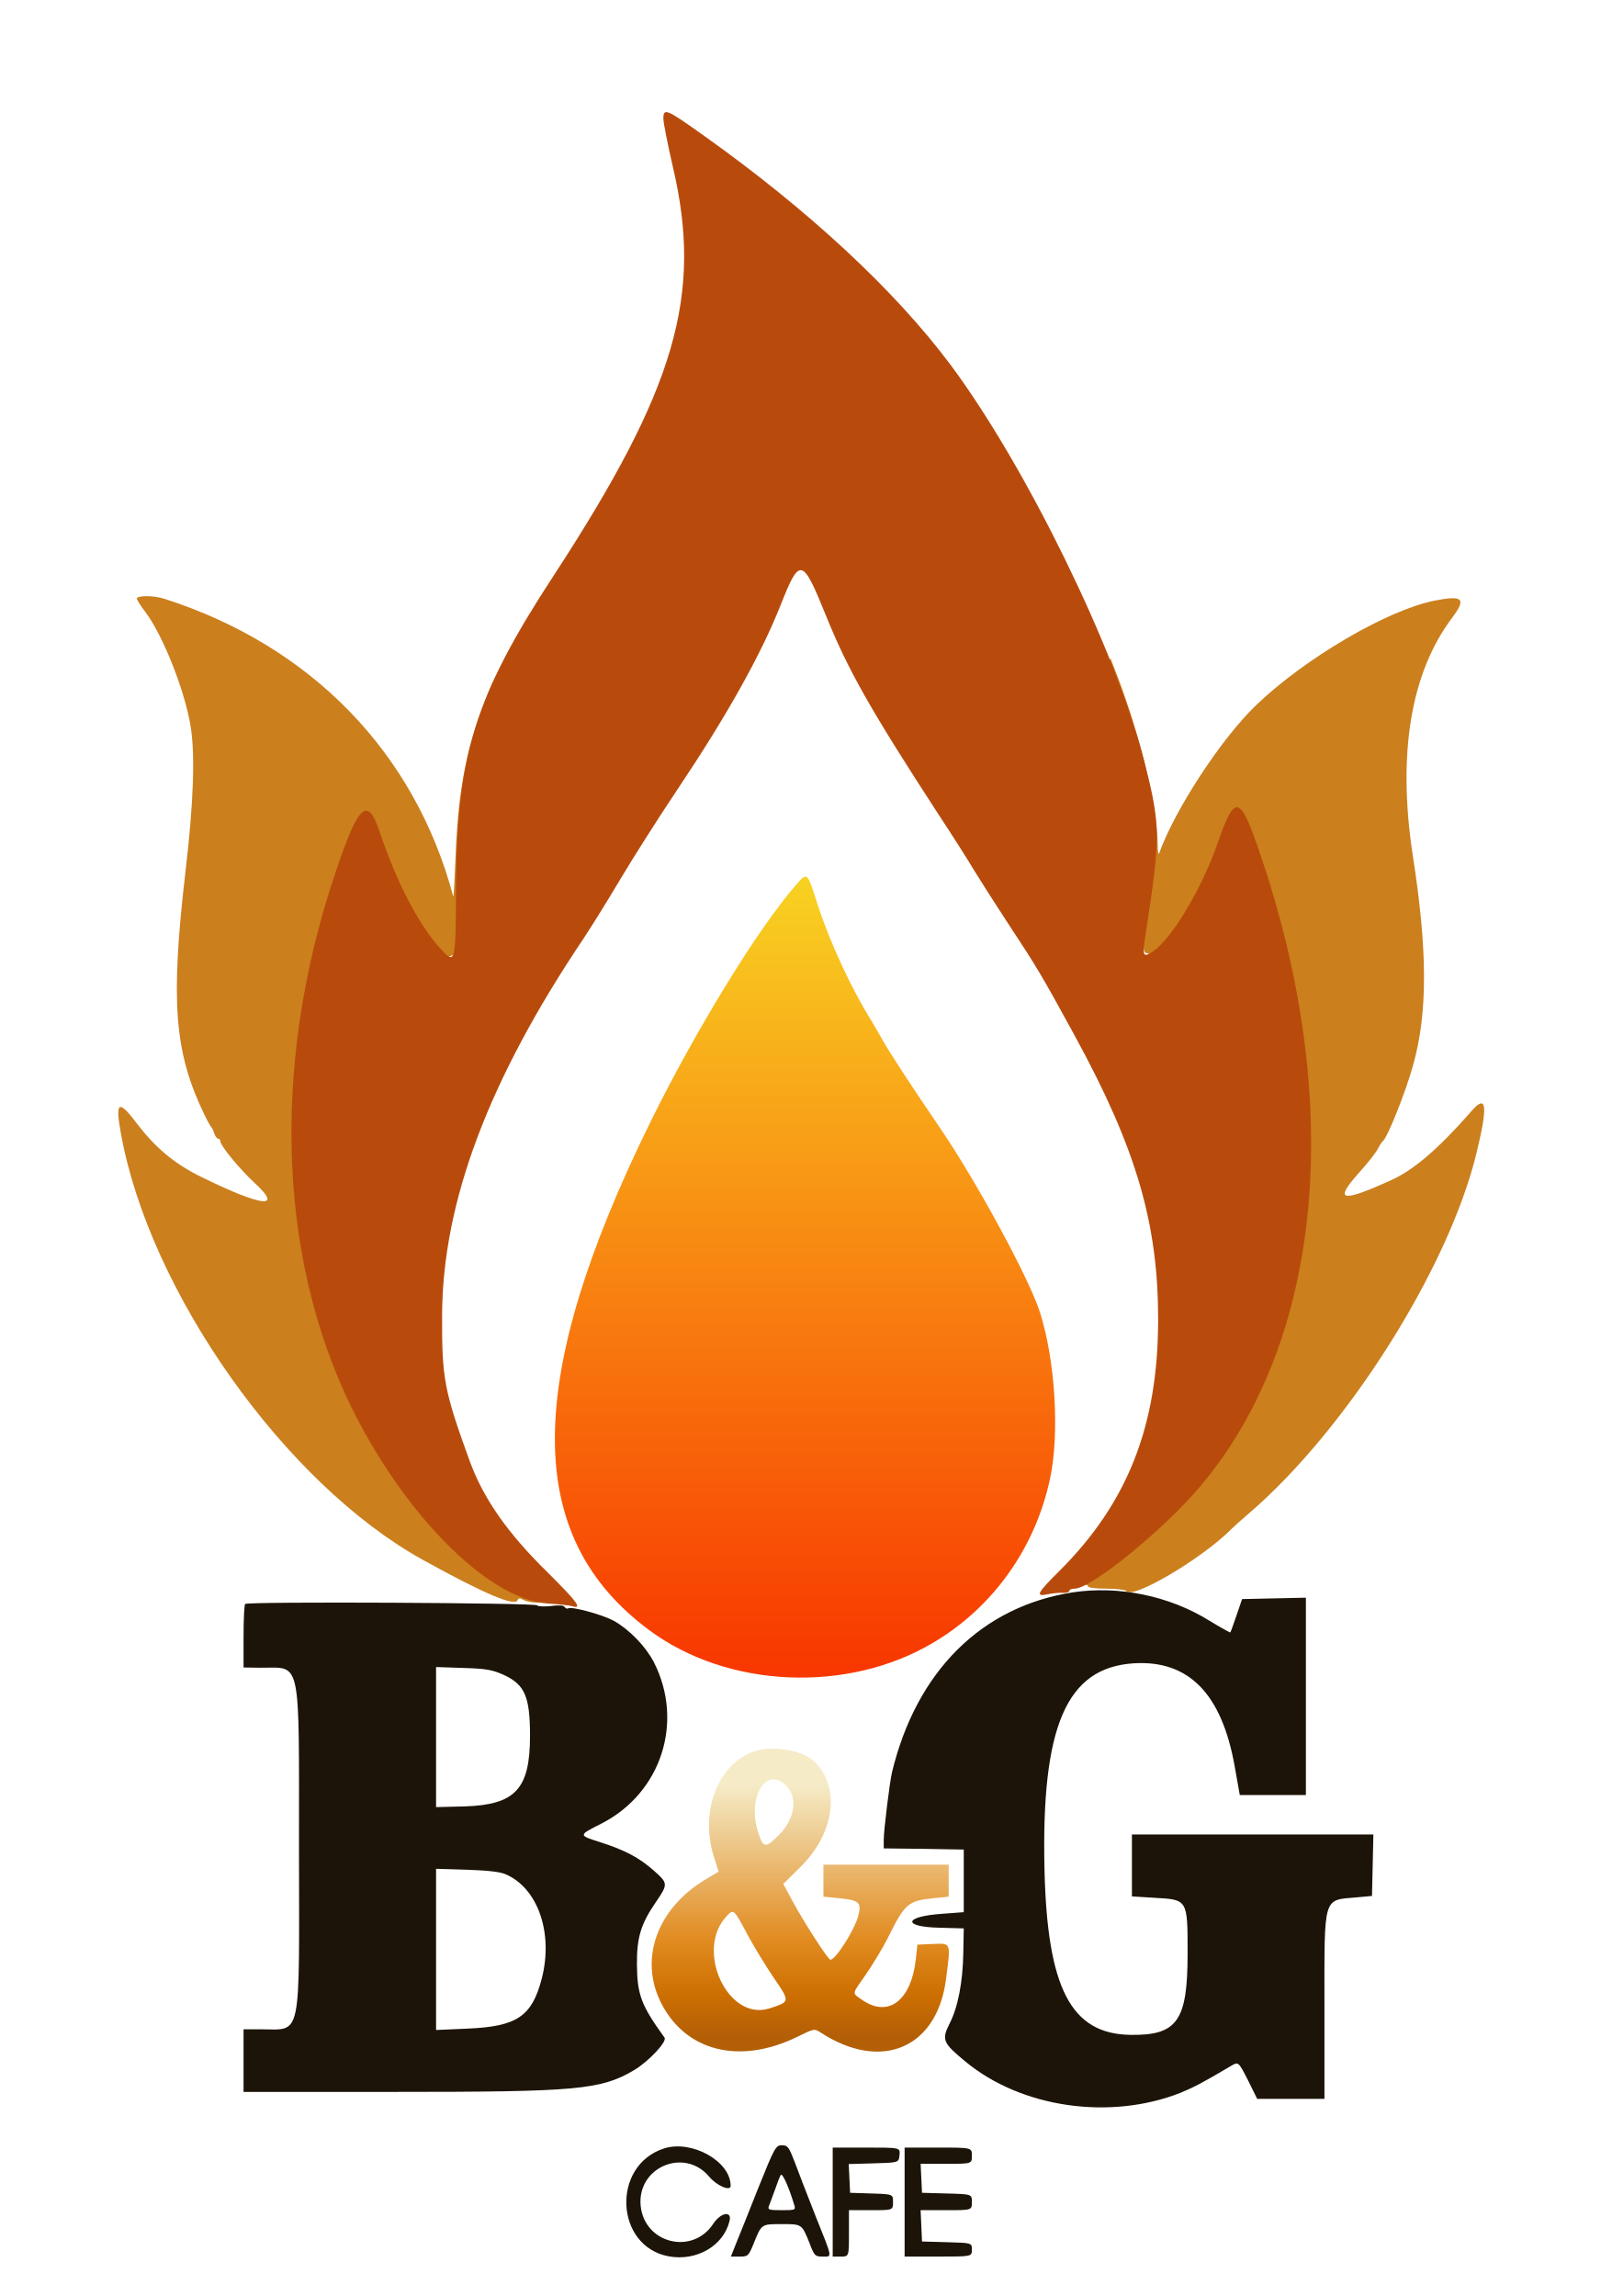
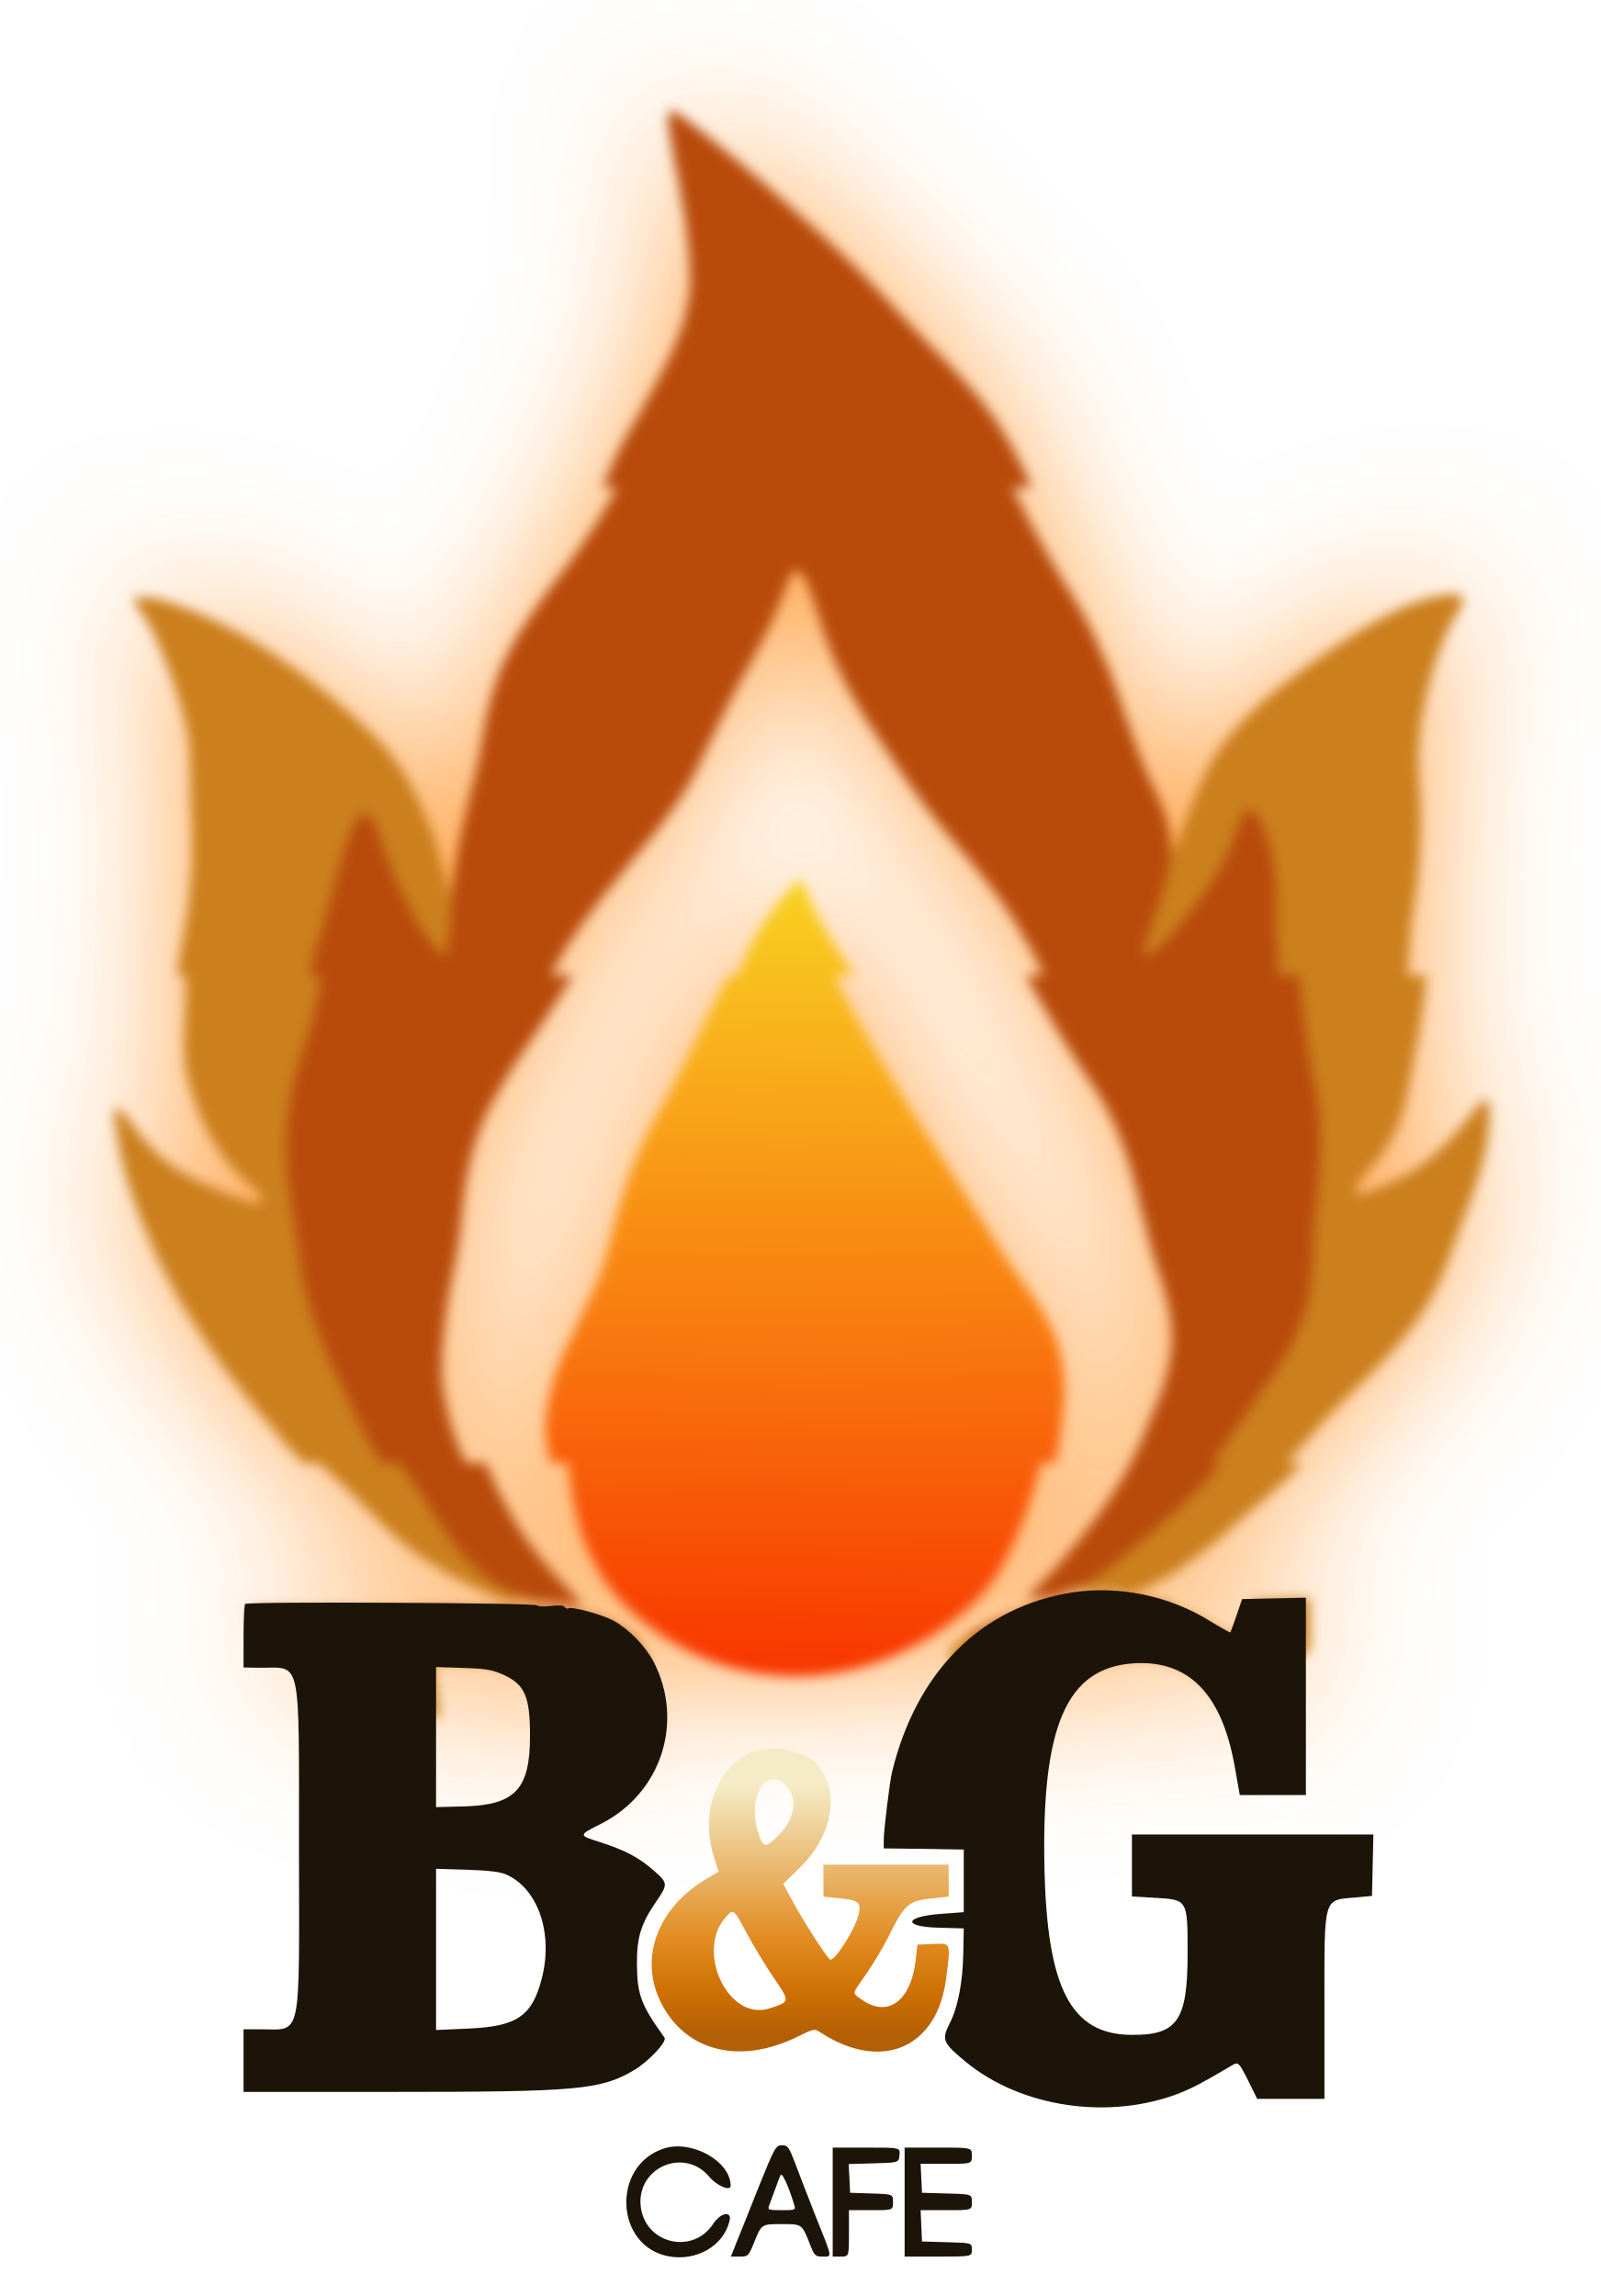
<svg xmlns="http://www.w3.org/2000/svg" class="bgl" viewBox="195 30 690 990" role="img" aria-labelledby="t">
  <style>.bgl{overflow:visible}
.bgl .bgl-t{fill:#1C1408}
[data-theme="dark"] .bgl .bgl-t{fill:#FFFDF9}
.bgl .bgl-f{transform-box:fill-box;transform-origin:50% 100%;animation-timing-function:ease-in-out;animation-iteration-count:infinite}
- .bgl .bgl-main{animation-name:bgl-main;animation-duration:2.4s}
- .bgl .bgl-ol{animation-name:bgl-ol;animation-duration:2.9s}
- .bgl .bgl-or{animation-name:bgl-or;animation-duration:3.3s;animation-delay:-1.3s}
- .bgl .bgl-in{animation-name:bgl-in;animation-duration:1.6s}
- @keyframes bgl-main{0%,100%{transform:skewX(0) scaleY(1)}25%{transform:skewX(-3deg) scaleY(1.035)}50%{transform:skewX(.5deg) scaleY(.965)}75%{transform:skewX(3deg) scaleY(1.04)}}
- @keyframes bgl-ol{0%,100%{transform:skewX(0) scaleY(1)}35%{transform:skewX(3.5deg) scaleY(1.03)}70%{transform:skewX(-2.5deg) scaleY(.97)}}
- @keyframes bgl-or{0%,100%{transform:skewX(0) scaleY(1)}35%{transform:skewX(-3.5deg) scaleY(1.03)}70%{transform:skewX(2.5deg) scaleY(.97)}}
- @keyframes bgl-in{0%,100%{transform:scaleY(1);opacity:1}35%{transform:scaleY(1.06);opacity:.88}70%{transform:scaleY(.95);opacity:1}}
- @media (prefers-reduced-motion:reduce){.bgl .bgl-f{animation:none}}</style>
+ .bgl .bgl-main{animation-name:bgl-main;animation-duration:3.1s}
+ .bgl .bgl-ol{animation-name:bgl-ol;animation-duration:2.3s;animation-delay:-.7s}
+ .bgl .bgl-or{animation-name:bgl-or;animation-duration:2.7s;animation-delay:-1.9s}
+ .bgl .bgl-in{animation-name:bgl-in;animation-duration:1.3s}
+ @keyframes bgl-main{0%,100%{transform:skewX(0) scale(1,1)}13%{transform:skewX(-2deg) scale(.99,1.04)}29%{transform:skewX(1deg) scale(1.01,.97)}41%{transform:skewX(-1deg) scale(.985,1.05)}58%{transform:skewX(2.5deg) scale(1.01,.98)}72%{transform:skewX(-.5deg) scale(.99,1.03)}86%{transform:skewX(1.5deg) scale(1.005,.985)}}
+ @keyframes bgl-ol{0%,100%{transform:skewX(0) scaleY(1)}21%{transform:skewX(3deg) scaleY(1.05)}38%{transform:skewX(-1deg) scaleY(.96)}63%{transform:skewX(2deg) scaleY(1.03)}81%{transform:skewX(-2.5deg) scaleY(.98)}}
+ @keyframes bgl-or{0%,100%{transform:skewX(0) scaleY(1)}17%{transform:skewX(-3deg) scaleY(1.04)}44%{transform:skewX(1.5deg) scaleY(.97)}66%{transform:skewX(-2deg) scaleY(1.05)}88%{transform:skewX(2deg) scaleY(.99)}}
+ @keyframes bgl-in{0%,100%{transform:scale(1,1);opacity:1}18%{transform:scale(.98,1.07);opacity:.9}37%{transform:scale(1.01,.96);opacity:1}55%{transform:scale(.99,1.05);opacity:.86}76%{transform:scale(1.01,.98);opacity:.97}}
+ @media (prefers-reduced-motion:reduce){.bgl .bgl-f{animation:none}.bgl .bgl-fx{filter:none}}</style>
  <defs>
    <linearGradient id="bgl-drop" gradientUnits="userSpaceOnUse" x1="0" y1="408" x2="0" y2="752">
      <stop offset="0.012" stop-color="#F8D021" />
      <stop offset="0.500" stop-color="#F88411" />
      <stop offset="0.988" stop-color="#F83800" />
    </linearGradient>
    <linearGradient id="bgl-amp" gradientUnits="userSpaceOnUse" x1="0" y1="784" x2="0" y2="915">
      <stop offset="0" stop-color="#F5EBC7" />
      <stop offset="0.122" stop-color="#F5EBC7" />
      <stop offset="0.260" stop-color="#EFD19A" />
      <stop offset="0.443" stop-color="#E8AE5E" />
      <stop offset="0.626" stop-color="#E18C21" />
      <stop offset="0.809" stop-color="#CD6F02" />
      <stop offset="0.947" stop-color="#B35F06" />
    </linearGradient>
+     <filter id="bgl-fire" filterUnits="userSpaceOnUse" x="120" y="0" width="840" height="1240" color-interpolation-filters="sRGB">
+       <feTurbulence type="fractalNoise" baseFrequency="0.006 0.013" numOctaves="1" seed="4" stitchTiles="stitch" x="120" y="0" width="840" height="240" result="n0" />
+       <feTile in="n0" result="n1" />
+       <feOffset in="n1" dy="0" result="n">
+         <animate attributeName="dy" from="0" to="-240" dur="1.7s" repeatCount="indefinite" />
+       </feOffset>
+       <feColorMatrix in="n" type="matrix" values="1 0 0 0 0  0 .35 0 0 .325  0 0 1 0 0  0 0 0 0 1" result="m" />
+       <feDisplacementMap in="SourceGraphic" in2="m" scale="30" xChannelSelector="R" yChannelSelector="G" result="d">
+         <animate attributeName="scale" dur="2.9s" values="26;40;22;36;30;26" keyTimes="0;.2;.45;.65;.85;1" calcMode="spline" keySplines=".4 0 .6 1;.4 0 .6 1;.4 0 .6 1;.4 0 .6 1;.4 0 .6 1" repeatCount="indefinite" />
+       </feDisplacementMap>
+       <feGaussianBlur in="d" stdDeviation="2.6" result="fire" />
+       <feGaussianBlur in="fire" stdDeviation="34" result="b" />
+       <feColorMatrix in="b" type="matrix" values="0 0 0 0 1  0 0 0 0 .56  0 0 0 0 .12  0 0 0 .8 0" result="glow">
+         <animate attributeName="values" dur="2.3s" values="0 0 0 0 1  0 0 0 0 .56  0 0 0 0 .12  0 0 0 .55 0;0 0 0 0 1  0 0 0 0 .6  0 0 0 0 .15  0 0 0 .95 0;0 0 0 0 1  0 0 0 0 .54  0 0 0 0 .1  0 0 0 .65 0;0 0 0 0 1  0 0 0 0 .62  0 0 0 0 .16  0 0 0 1 0;0 0 0 0 1  0 0 0 0 .56  0 0 0 0 .12  0 0 0 .55 0" repeatCount="indefinite" />
+       </feColorMatrix>
+       <feMerge>
+         <feMergeNode in="glow" />
+         <feMergeNode in="fire" />
+       </feMerge>
+     </filter>
  </defs>
-   <g class="bgl-f bgl-ol" id="flame-outer-left" fill="#CB7F1D">
-     <path d="M254 288.1c0 0.5 1.6 3.1 3.6 5.7 7.4 9.7 16.8 33.1 19.5 48.9 2.1 11.8 1.4 33.4-2.1 62.8-6.6 56.7-4.9 78.3 8.3 105.5 1.2 2.5 2.5 4.7 2.8 5 0.4 0.3 0.9 1.5 1.3 2.7 0.4 1.3 1.2 2.3 1.7 2.3 0.5 0 0.9 0.5 0.9 1.1 0 1.9 8.5 12.2 14.9 18.1 12.2 11.2 3.3 10.2-22.9-2.6-11.5-5.6-19.9-12.6-27.7-22.8-8.2-10.9-9.7-10.1-7.2 3.8 12.3 68.5 70.9 151.3 130.4 184.1 26.8 14.8 39.7 20.2 40.7 17.2 0.3-0.9 0.9-0.9 2.5 0 1.2 0.6 3.6 1.1 5.3 1.1 3.1 0 3-0.1-3.6-5.3-8.7-6.7-27.2-25.7-30.4-31.1-1.4-2.3-3.9-6.2-5.6-8.7-1.7-2.5-3.4-5.6-3.7-7-0.3-1.3-1.5-3.4-2.7-4.6-1.1-1.2-2-2.5-2-2.9 0-0.7-4.3-10.5-5.9-13.5-0.5-0.8-1.4-4.1-2.1-7.2-0.6-3.1-1.5-5.7-2-5.7-1.1 0-3-8.9-3-14 0-2.1-0.4-4.2-1-4.5-0.5-0.3-1-4.1-1-8.4 0-4.5-0.5-8.2-1.2-8.9-1.6-1.6-1.5-54.2 0.1-63.7 0.6-3.9 1.8-11.1 2.6-16 2.5-15.2 5.4-27.6 7.4-31.3 0.6-1.1 1.1-3.2 1.1-4.7 0-1.4 1.3-5.2 3-8.5 1.6-3.3 3-7.2 3-8.7 0-1.5 1.6-5.9 3.5-9.7 1.9-3.8 3.8-8.5 4.1-10.4 0.4-2.2 1.4-3.6 2.5-3.9 1.1-0.3 1.9-1.2 1.9-1.9 0-2.4 5.9-18.4 8-21.9 1.1-1.8 2-3.8 2-4.5 0-0.7 1.1-2.8 2.5-4.6 1.4-1.8 2.5-3.8 2.5-4.4 0-0.7 0.8-2.4 1.9-3.8 1-1.5 2.6-4.9 3.6-7.5 1-2.6 2.2-5 2.6-5.3 0.5-0.3 0.9-1.6 0.9-2.9 0-1.3 0.5-2.7 1-3 0.6-0.3 1-1.2 1-2 0-0.8 1.6-4 3.5-7.2 1.9-3.2 3.5-6.8 3.5-8 0-1.2 0.5-2.5 1-2.8 0.6-0.3 1-1.3 1-2.2 0-0.8 1-2.9 2.2-4.6 2.5-3.5 0.8-7.4-11.4-26.5-7.2-11.1-6.8-11-10.9-1.5-9.5 22.8-13.3 41.3-14.5 71.8-0.4 9.9-0.8 17.5-1 17-16.5-61.9-61.2-108-124.5-128.3-4.5-1.5-11.9-1.5-11.9-0.1zM303 723.3c0 0.8 14.4 12.3 23 18.4 9.2 6.5 23.4 14.5 42.8 24.2l12.2 6.1 0-12.6 0-12.6 13.8 0.4c23.4 0.7 30 5.9 31 24.5 0.2 4.6 0.7 8.3 0.9 8.3 16.7 0 51.5-28.9 44.6-37-8.5-10-17.3-15.4-27.1-16.5-3.1-0.4-6.4-0.9-7.2-1.2-0.8-0.4-3.8-0.5-6.6-0.4-2.9 0.2-5.4-0.1-5.7-0.6-0.6-0.9-121.7-1.9-121.7-1z" />
-   </g>
-   <g class="bgl-f bgl-or" id="flame-outer-right" fill="#CB7F1D">
-     <path d="M813.4 289c-20.4 4.1-55.6 24.7-76.8 45-15.1 14.5-35 44.9-41.9 64-0.3 0.8-0.6-1.2-0.6-4.5-0.2-15.6-7.7-46.6-17.3-71.8l-3-7.8-4 5.3c-4.2 5.6-15.2 23.5-18.6 30.4-2.1 4.2-2.1 4.2 0.8 10 1.7 3.2 3 6.3 3 7 0 0.6 0.7 1.7 1.5 2.4 0.8 0.7 1.5 1.9 1.5 2.6 0 0.8 1.2 3.3 2.6 5.6 1.5 2.3 3.2 6.3 3.9 8.9 0.7 2.6 3.3 7.9 5.9 11.8 2.5 3.9 4.6 8 4.6 9.1 0 1 0.5 2.2 1.1 2.5 1.3 0.8 6.9 13 6.9 15 0 0.9 1.1 3.3 2.5 5.5 1.4 2.3 2.5 5.4 2.5 7.5 0 2.4 0.5 3.5 1.5 3.5 0.9 0 1.5 0.9 1.5 2.4 0 1.4 0.4 2.7 0.9 3 1.5 1 12.1 28.5 14.1 36.6 1.9 7.7 3.8 13.7 5.3 16.7 1 1.8 1.7 4.7 1.7 6.5 0 1.8 0.7 5.8 1.5 8.8 0.8 3 1.5 7.5 1.5 9.9 0 2.4 0.6 6.9 1.4 10 2 7.8 2.9 33.2 1.7 47.6-1.7 20.3-4.3 41-5.2 41.3-0.5 0.2-0.9 2.6-0.9 5.3 0 2.7-0.4 5.7-0.9 6.7-1.9 3.8-3 7-4.1 12.2-0.7 3-1.8 6-2.5 6.6-1.4 1.1-6.5 11.5-6.5 13.3 0 0.5-1.1 2.2-2.4 3.8-1.3 1.5-3.7 5.6-5.4 8.9-1.7 3.4-4.7 7.5-6.6 9.1-1.9 1.5-4.9 4.8-6.6 7.1-1.7 2.4-6.1 7.3-9.8 10.9-3.7 3.6-6.1 6.2-5.4 5.9 0.6-0.4 1.2-0.2 1.2 0.3 0 0.7 3 1.1 7.9 1.1 4.4 0 8.3 0.5 8.6 1 2.4 4 32.9-14 45.6-26.9 0.9-0.9 4.2-3.9 7.4-6.6 42.1-36.2 85.7-105.2 97.9-154.7 5.2-21.2 4.6-26.4-2.1-18.6-14.3 16.3-24.8 25.3-34.8 29.8-21.3 9.6-24.5 8.9-13.8-3.1 3.8-4.2 7.5-8.9 8.3-10.5 0.8-1.6 1.8-3.1 2.2-3.4 2-1.5 10-21.6 13.1-33 6.2-22.3 6.2-49-0.2-90-6.7-43.7-1-78.8 17-102.7 6.2-8.3 4.6-9.7-7.7-7.3zM657.6 719c-2.6 0.5-5.8 1.8-7 2.9-1.7 1.6-3.5 2.1-7.9 2.1-8.2 0-26.3 10.1-30.5 17-2.9 4.8 11.3 20 25.2 27 10.5 5.3 10.8 5.3 14.7-2.5 12.6-25.6 51.8-28.1 67.5-4.3l3 4.7 6.5-4.1c3.5-2.2 11-7.4 16.7-11.6l10.2-7.6 0-10.8 0-10.9-11.7 0.3-11.8 0.3-2.5 7.2c-3.1 9.2-4 9.3-16 1.9-17.4-10.8-37.8-15-56.4-11.6z" />
-   </g>
-   <g class="bgl-f bgl-main" id="flame-main" fill="#B84B0C">
-     <path d="M481 81.2c0 1.8 1.9 11.2 4.1 20.8 13 55.4 1.2 95.6-51.6 176.5-33.5 51.2-41.6 77.1-41.9 133.2-0.1 34.3-0.2 34.7-7.2 26.8-9-10-18.6-28.6-25.5-49.2-5.4-16.3-9.2-13-19.2 16.7-28.7 84.9-24.8 172.1 10.5 238 23.4 43.7 56.9 75.7 80.8 77.4 4.7 0.3 9.5 0.8 10.8 1.2 4.4 1.3 2.1-1.9-10.6-14.5-17.4-17-27.8-32-33.7-48.1-11.1-30.6-12-35.6-11.9-63 0.2-48.6 20-101.4 61.1-162.5 3.3-5 10.4-16.4 15.8-25.5 5.4-9.1 16.4-26.4 24.5-38.5 21.5-32.1 36.1-58.3 44.5-79.5 8.3-21 9.4-20.7 19.5 4.2 9.5 23.6 19.3 40.9 48.7 86.1 6.2 9.4 13.1 20.3 15.4 24.2 2.3 3.8 8.4 13.3 13.4 21 14.1 21.4 15.3 23.5 29.8 50 26.6 48.7 36.1 81.1 36 123-0.1 45.2-13.1 78.4-42.4 107.7-10 9.9-10.7 11.4-5.1 10.2 2-0.4 4.9-0.7 6.5-0.6 1.5 0.1 2.7-0.3 2.7-0.8 0-0.6 1-1 2.3-1 7.2 0 38.9-25.8 54.5-44.5 52.8-63 62.2-165.9 24.9-274-8.2-23.9-10.4-24.2-17.8-2.8-7.2 20.6-20.9 43-29 47.3-3.1 1.7-3.4 0.7-2-8.3 6.5-42.3 6.5-46.5-0.5-74.2-12-47.6-51.1-127.6-83.6-171.2-23.9-32-61.1-66.6-106.2-98.7-16.4-11.7-17.6-12.2-17.6-7.4zM659.5 718.6c-12.9 2-32.2 9.3-38.4 14.5-2.4 2-2.4 2 1 5.5 14.1 14.7 42.3 11.4 69.8-8.2 10.4-7.4 10.4-7.4 0.7-10-5.2-1.4-27.7-2.6-33.1-1.8zM378.5 727.5c15.6 14.3 31.6 22 49 23.7 22.3 2.1 29.3 0.7 37.4-7.6l4.3-4.3-3.9-3.2c-6-5-15.1-9-22.1-9.7-3.4-0.4-6.5-1-6.7-1.4-0.3-0.4-2.5-0.5-4.9-0.3-2.5 0.3-5.3 0.2-6.3-0.2-1-0.4-13-0.9-26.8-1.2l-25-0.4 5 4.6z" />
-   </g>
-   <g class="bgl-f bgl-in" id="flame-inner" fill="url(#bgl-drop)">
-     <path d="M538.4 411.3c-16.3 18.5-43.4 62.7-63.1 102.7-54.6 111.2-54.8 178.6-0.4 218.9 33.8 25.1 85.6 27.4 122.6 5.3 25.6-15.2 43.7-40.6 50.1-70.2 4.3-19.5 2.4-51.4-4.3-72.3-4.7-14.6-27.2-56.1-43-79.3-11.3-16.5-22.2-33.2-24.6-37.6-1.4-2.5-3.6-6.3-4.9-8.5-8.6-13.6-18.3-34.6-23.3-50.3-4.5-14.1-4.4-14-9.1-8.7z" />
+   <g class="bgl-fx" filter="url(#bgl-fire)">
+     <g class="bgl-f bgl-ol" id="flame-outer-left" fill="#CB7F1D">
+       <path d="M254 288.1c0 0.5 1.6 3.1 3.6 5.7 7.4 9.7 16.8 33.1 19.5 48.9 2.1 11.8 1.4 33.4-2.1 62.8-6.6 56.7-4.9 78.3 8.3 105.5 1.2 2.5 2.5 4.7 2.8 5 0.4 0.3 0.9 1.5 1.3 2.7 0.4 1.3 1.2 2.3 1.7 2.3 0.5 0 0.9 0.5 0.9 1.1 0 1.9 8.5 12.2 14.9 18.1 12.2 11.2 3.3 10.2-22.9-2.6-11.5-5.6-19.9-12.6-27.7-22.8-8.2-10.9-9.7-10.1-7.2 3.8 12.3 68.5 70.9 151.3 130.4 184.1 26.8 14.8 39.7 20.2 40.7 17.2 0.3-0.9 0.9-0.9 2.5 0 1.2 0.6 3.6 1.1 5.3 1.1 3.1 0 3-0.1-3.6-5.3-8.7-6.7-27.2-25.7-30.4-31.1-1.4-2.3-3.9-6.2-5.6-8.7-1.7-2.5-3.4-5.6-3.7-7-0.3-1.3-1.5-3.4-2.7-4.6-1.1-1.2-2-2.5-2-2.9 0-0.7-4.3-10.5-5.9-13.5-0.5-0.8-1.4-4.1-2.1-7.2-0.6-3.1-1.5-5.7-2-5.7-1.1 0-3-8.9-3-14 0-2.1-0.4-4.2-1-4.5-0.5-0.3-1-4.1-1-8.4 0-4.5-0.5-8.2-1.2-8.9-1.6-1.6-1.5-54.2 0.1-63.7 0.6-3.9 1.8-11.1 2.6-16 2.5-15.2 5.4-27.6 7.4-31.3 0.6-1.1 1.1-3.2 1.1-4.7 0-1.4 1.3-5.2 3-8.5 1.6-3.3 3-7.2 3-8.7 0-1.5 1.6-5.9 3.5-9.7 1.9-3.8 3.8-8.5 4.1-10.4 0.4-2.2 1.4-3.6 2.5-3.9 1.1-0.3 1.9-1.2 1.9-1.9 0-2.4 5.9-18.4 8-21.9 1.1-1.8 2-3.8 2-4.5 0-0.7 1.1-2.8 2.5-4.6 1.4-1.8 2.5-3.8 2.5-4.4 0-0.7 0.8-2.4 1.9-3.8 1-1.5 2.6-4.9 3.6-7.5 1-2.6 2.2-5 2.6-5.3 0.5-0.3 0.9-1.6 0.9-2.9 0-1.3 0.5-2.7 1-3 0.6-0.3 1-1.2 1-2 0-0.8 1.6-4 3.5-7.2 1.9-3.2 3.5-6.8 3.5-8 0-1.2 0.5-2.5 1-2.8 0.6-0.3 1-1.3 1-2.2 0-0.8 1-2.9 2.2-4.6 2.5-3.5 0.8-7.4-11.4-26.5-7.2-11.1-6.8-11-10.9-1.5-9.5 22.8-13.3 41.3-14.5 71.8-0.4 9.9-0.8 17.5-1 17-16.5-61.9-61.2-108-124.5-128.3-4.5-1.5-11.9-1.5-11.9-0.1zM303 723.3c0 0.8 14.4 12.3 23 18.4 9.2 6.5 23.4 14.5 42.8 24.2l12.2 6.1 0-12.6 0-12.6 13.8 0.4c23.4 0.7 30 5.9 31 24.5 0.2 4.6 0.7 8.3 0.9 8.3 16.7 0 51.5-28.9 44.6-37-8.5-10-17.3-15.4-27.1-16.5-3.1-0.4-6.4-0.9-7.2-1.2-0.8-0.4-3.8-0.5-6.6-0.4-2.9 0.2-5.4-0.1-5.7-0.6-0.6-0.9-121.7-1.9-121.7-1z" />
+     </g>
+     <g class="bgl-f bgl-or" id="flame-outer-right" fill="#CB7F1D">
+       <path d="M813.4 289c-20.4 4.1-55.6 24.7-76.8 45-15.1 14.5-35 44.9-41.9 64-0.3 0.8-0.6-1.2-0.6-4.5-0.2-15.6-7.7-46.6-17.3-71.8l-3-7.8-4 5.3c-4.2 5.6-15.2 23.5-18.6 30.4-2.1 4.2-2.1 4.2 0.8 10 1.7 3.2 3 6.3 3 7 0 0.6 0.7 1.7 1.5 2.4 0.8 0.7 1.5 1.9 1.5 2.6 0 0.8 1.2 3.3 2.6 5.6 1.5 2.3 3.2 6.3 3.9 8.9 0.7 2.6 3.3 7.9 5.9 11.8 2.5 3.9 4.6 8 4.6 9.1 0 1 0.5 2.2 1.1 2.5 1.3 0.8 6.9 13 6.9 15 0 0.9 1.1 3.3 2.5 5.5 1.4 2.3 2.5 5.4 2.5 7.5 0 2.4 0.5 3.5 1.5 3.5 0.9 0 1.5 0.9 1.5 2.4 0 1.4 0.4 2.7 0.9 3 1.5 1 12.1 28.5 14.1 36.6 1.9 7.7 3.8 13.7 5.3 16.7 1 1.8 1.7 4.7 1.7 6.5 0 1.8 0.7 5.8 1.5 8.8 0.8 3 1.5 7.5 1.5 9.9 0 2.4 0.6 6.9 1.4 10 2 7.8 2.9 33.2 1.7 47.6-1.7 20.3-4.3 41-5.2 41.3-0.5 0.2-0.9 2.6-0.9 5.3 0 2.7-0.4 5.7-0.9 6.7-1.9 3.8-3 7-4.1 12.2-0.7 3-1.8 6-2.5 6.6-1.4 1.1-6.5 11.5-6.5 13.3 0 0.5-1.1 2.2-2.4 3.8-1.3 1.5-3.7 5.6-5.4 8.9-1.7 3.4-4.7 7.5-6.6 9.1-1.9 1.5-4.9 4.8-6.6 7.1-1.7 2.4-6.1 7.3-9.8 10.9-3.7 3.6-6.1 6.2-5.4 5.9 0.6-0.4 1.2-0.2 1.2 0.3 0 0.7 3 1.1 7.9 1.1 4.4 0 8.3 0.5 8.6 1 2.4 4 32.9-14 45.6-26.9 0.9-0.9 4.2-3.9 7.4-6.6 42.1-36.2 85.7-105.2 97.9-154.7 5.2-21.2 4.6-26.4-2.1-18.6-14.3 16.3-24.8 25.3-34.8 29.8-21.3 9.6-24.5 8.9-13.8-3.1 3.8-4.2 7.5-8.9 8.3-10.5 0.8-1.6 1.8-3.1 2.2-3.4 2-1.5 10-21.6 13.1-33 6.2-22.3 6.2-49-0.2-90-6.7-43.7-1-78.8 17-102.7 6.2-8.3 4.6-9.7-7.7-7.3zM657.6 719c-2.6 0.5-5.8 1.8-7 2.9-1.7 1.6-3.5 2.1-7.9 2.1-8.2 0-26.3 10.1-30.5 17-2.9 4.8 11.3 20 25.2 27 10.5 5.3 10.8 5.3 14.7-2.5 12.6-25.6 51.8-28.1 67.5-4.3l3 4.7 6.5-4.1c3.5-2.2 11-7.4 16.7-11.6l10.2-7.6 0-10.8 0-10.9-11.7 0.3-11.8 0.3-2.5 7.2c-3.1 9.2-4 9.3-16 1.9-17.4-10.8-37.8-15-56.4-11.6z" />
+     </g>
+     <g class="bgl-f bgl-main" id="flame-main" fill="#B84B0C">
+       <path d="M481 81.2c0 1.8 1.9 11.2 4.1 20.8 13 55.4 1.2 95.6-51.6 176.5-33.5 51.2-41.6 77.1-41.9 133.2-0.1 34.3-0.2 34.7-7.2 26.8-9-10-18.6-28.6-25.5-49.2-5.4-16.3-9.2-13-19.2 16.7-28.7 84.9-24.8 172.1 10.5 238 23.4 43.7 56.9 75.7 80.8 77.4 4.7 0.3 9.5 0.8 10.8 1.2 4.4 1.3 2.1-1.9-10.6-14.5-17.4-17-27.8-32-33.7-48.1-11.1-30.6-12-35.6-11.9-63 0.2-48.6 20-101.4 61.1-162.5 3.3-5 10.4-16.4 15.8-25.5 5.4-9.1 16.4-26.4 24.5-38.5 21.5-32.1 36.1-58.3 44.5-79.5 8.3-21 9.4-20.7 19.5 4.2 9.5 23.6 19.3 40.9 48.7 86.1 6.2 9.4 13.1 20.3 15.4 24.2 2.3 3.8 8.4 13.3 13.4 21 14.1 21.4 15.3 23.5 29.8 50 26.6 48.7 36.1 81.1 36 123-0.1 45.2-13.1 78.4-42.4 107.7-10 9.9-10.7 11.4-5.1 10.2 2-0.4 4.9-0.7 6.5-0.6 1.5 0.1 2.7-0.3 2.7-0.8 0-0.6 1-1 2.3-1 7.2 0 38.9-25.8 54.5-44.5 52.8-63 62.2-165.9 24.9-274-8.2-23.9-10.4-24.2-17.8-2.8-7.2 20.6-20.9 43-29 47.3-3.1 1.7-3.4 0.7-2-8.3 6.5-42.3 6.5-46.5-0.5-74.2-12-47.6-51.1-127.6-83.6-171.2-23.9-32-61.1-66.6-106.2-98.7-16.4-11.7-17.6-12.2-17.6-7.4zM659.5 718.6c-12.9 2-32.2 9.3-38.4 14.5-2.4 2-2.4 2 1 5.5 14.1 14.7 42.3 11.4 69.8-8.2 10.4-7.4 10.4-7.4 0.7-10-5.2-1.4-27.7-2.6-33.1-1.8zM378.5 727.5c15.6 14.3 31.6 22 49 23.7 22.3 2.1 29.3 0.7 37.4-7.6l4.3-4.3-3.9-3.2c-6-5-15.1-9-22.1-9.7-3.4-0.4-6.5-1-6.7-1.4-0.3-0.4-2.5-0.5-4.9-0.3-2.5 0.3-5.3 0.2-6.3-0.2-1-0.4-13-0.9-26.8-1.2l-25-0.4 5 4.6z" />
+     </g>
+     <g class="bgl-f bgl-in" id="flame-inner" fill="url(#bgl-drop)">
+       <path d="M538.4 411.3c-16.3 18.5-43.4 62.7-63.1 102.7-54.6 111.2-54.8 178.6-0.4 218.9 33.8 25.1 85.6 27.4 122.6 5.3 25.6-15.2 43.7-40.6 50.1-70.2 4.3-19.5 2.4-51.4-4.3-72.3-4.7-14.6-27.2-56.1-43-79.3-11.3-16.5-22.2-33.2-24.6-37.6-1.4-2.5-3.6-6.3-4.9-8.5-8.6-13.6-18.3-34.6-23.3-50.3-4.5-14.1-4.4-14-9.1-8.7z" />
+     </g>
  </g>
  <g fill="#1C1408" id="text-bg">
    <path d="M657.5 716.6c-39.3 6.1-67.3 33.9-77.9 77.4-1 4-3.6 25.2-3.6 29.2l0 3.8 17.3 0.2 17.2 0.3 0 13.5 0 13.5-9.3 0.7c-16.4 1.1-17.5 5.6-1.4 6l10.7 0.3-0.2 10.5c-0.2 12.6-2.3 23.6-6 30.7-3.4 6.8-2.8 8.2 6.9 16.2 24 19.9 62.2 25.5 92.7 13.5 5.8-2.4 9.5-4.3 21.8-11.6 3.2-1.9 3.2-1.9 7.3 6.1l4 8.1 14.5 0 14.5 0 0-39.5c0-48.7-0.8-46.1 14-47.4l6.5-0.6 0.3-13.3 0.3-13.2-52.1 0-52 0 0 13.4 0 13.3 9.7 0.6c14.4 0.8 14.3 0.6 14.3 24 0 29.1-4.4 35.4-24.7 35.1-25.6-0.4-35.8-20.1-37-71.4-1.4-61.8 9.5-86.9 38.4-88.8 23.7-1.5 38 13 43.6 44.4l2.2 12.4 14.3 0 14.2 0 0-42.5 0-42.6-13.7 0.3-13.8 0.3-2.4 7c-1.3 3.8-2.5 7.2-2.7 7.4-0.1 0.1-4.3-2.2-9.2-5.2-17.1-10.6-39-15.1-58.7-12.1zM300.7 721.6c-0.4 0.4-0.7 6.7-0.7 14.1l0 13.3 7.3 0.1c17.8 0.1 16.6-5.8 16.6 78.2 0.1 83.5 1.4 77.7-16.5 77.7l-7.4 0 0 13.5 0 13.5 64.8 0c79.3 0 89.2-0.9 103.6-9.4 6.2-3.7 14.3-12.3 13.1-14-10.1-14-11.8-18.5-11.9-31.6-0.1-11.5 1.7-17.4 8-26.6 5.5-8.1 5.5-8.3-0.8-13.9-6.4-5.6-12.3-8.7-22.8-12.1-9.8-3.1-9.8-3 0.3-8.1 25.8-13.2 35.7-43.8 22.6-69.6-3.6-6.9-10.7-14.2-17.4-17.9-5.1-2.7-18-6.2-19.5-5.3-0.5 0.3-1.2 0-1.6-0.6-0.4-0.7-2.4-0.9-5.9-0.4-3.1 0.3-5.6 0.2-5.9-0.3-0.7-1.1-124.8-1.7-125.9-0.6zm111.5 30.6c9.1 4.2 11.3 9.4 11.3 26.3 0 22.9-6.3 29.7-28.2 30.4l-12.3 0.3 0-30.2 0-30.2 11.8 0.4c9.9 0.3 12.5 0.8 17.4 3zm0.9 86c13.8 6 20.5 25.3 15.5 44.8-4.2 16.4-10.7 20.8-31.9 21.7l-13.7 0.6 0-34.8 0-34.7 13.3 0.4c9 0.3 14.4 0.9 16.8 2z" />
  </g>
  <g id="text-amp" fill="url(#bgl-amp)">
    <path d="M521 784.9c-16.3 5-24.5 25.8-18.2 45.8l2 6.3-6 3.6c-20.5 12.5-28.2 33.9-19 52.6 10.5 21.3 34 27.3 59 15 7.2-3.5 7.3-3.6 10-1.8 26.3 17.1 50.4 6.7 54.1-23.4 2-15.6 2.2-15.1-5.6-14.8l-6.8 0.3-0.7 6.5c-2 17.6-11.8 25.1-23 17.4-4.6-3.3-4.8-2 1.6-11.2 2.9-4.2 7-11 9.1-15.1 7.6-15.3 8.9-16.5 19.8-17.6l6.7-0.7 0-6.9 0-6.9-27 0-27 0 0 6.9 0 6.9 7 0.7c8.5 0.9 9.5 1.8 8 7.7-1.7 6.1-9.7 18.8-12 18.8-1 0-11.5-16.3-16.5-25.6l-3.8-7.1 7.5-7.4c14.8-14.7 17.3-34.7 5.6-45.6-4.8-4.5-17.2-6.7-24.8-4.4zm12.9 15c5.1 5.1 3.9 14.2-3 21.2-5.9 6-6.9 5.9-9.1-1.2-4.7-15 3.5-28.6 12.1-20zm-16.9 63.8c2.9 5.4 8.1 14 11.6 19.1 7.1 10.4 7.1 10.3-1.9 13.2-17.9 5.7-32.2-25.1-18.5-39.7 3.1-3.3 3.1-3.3 8.8 7.4z" />
  </g>
  <g fill="#1C1408" id="text-cafe">
    <path d="M481.2 956.4c-22.7 7.4-21.1 42.2 2.1 46.5 12 2.2 23.6-4.5 26.2-15.2 1.2-4.6-3.8-3.8-7.1 1.3-9 13.5-29.6 8.3-31.2-7.9-1.6-16.6 18.8-25.3 29.5-12.6 3.3 4 9.3 6.5 9.3 4 0-10.6-16.8-20-28.8-16.1zM522 973.2c-4 10.1-8.3 20.9-9.6 24l-2.3 5.8 3.8 0c3.6 0 3.8-0.2 6.1-5.8 3.3-8.3 3.3-8.2 12-8.2 8.7 0 8.7-0.1 12 8.2 2.1 5.5 2.4 5.8 5.6 5.8 4.3 0 4.5 1.2-3-17.5-3.5-8.8-7.5-19.3-9-23.3-2.5-6.5-3-7.2-5.5-7.2-2.6 0-3.1 0.8-10.1 18.2zm15.4 7.5c0.7 2.2 0.5 2.3-5.4 2.3-5.5 0-6.1-0.2-5.5-1.8 0.4-0.9 1.5-4.1 2.6-7 1-2.9 2.1-5.8 2.5-6.4 0.7-1 3.5 5.2 5.8 12.9zM554 979.5l0 23.5 3.5 0c3.5 0 3.5 0 3.5-10l0-10 9.5 0c9.5 0 9.5 0 9.5-3.5 0-3.4 0-3.4-9.2-3.7l-9.3-0.3-0.3-6.2-0.3-6.2 10.8-0.3c10.8-0.3 10.8-0.3 11.1-3.6 0.3-3.2 0.3-3.2-14.2-3.2l-14.6 0 0 23.5zM585 979.5l0 23.5 14.5 0c14.5 0 14.5 0 14.5-3 0-2.9 0-2.9-10.7-3.2l-10.8-0.3-0.3-6.8-0.3-6.7 11.1 0c11 0 11 0 11-3.5 0-3.4 0-3.4-10.7-3.7l-10.8-0.3-0.3-6.3-0.3-6.2 11.1 0c11 0 11 0 11-3.5 0-3.5 0-3.5-14.5-3.5l-14.5 0 0 23.5z" />
  </g>
</svg>
